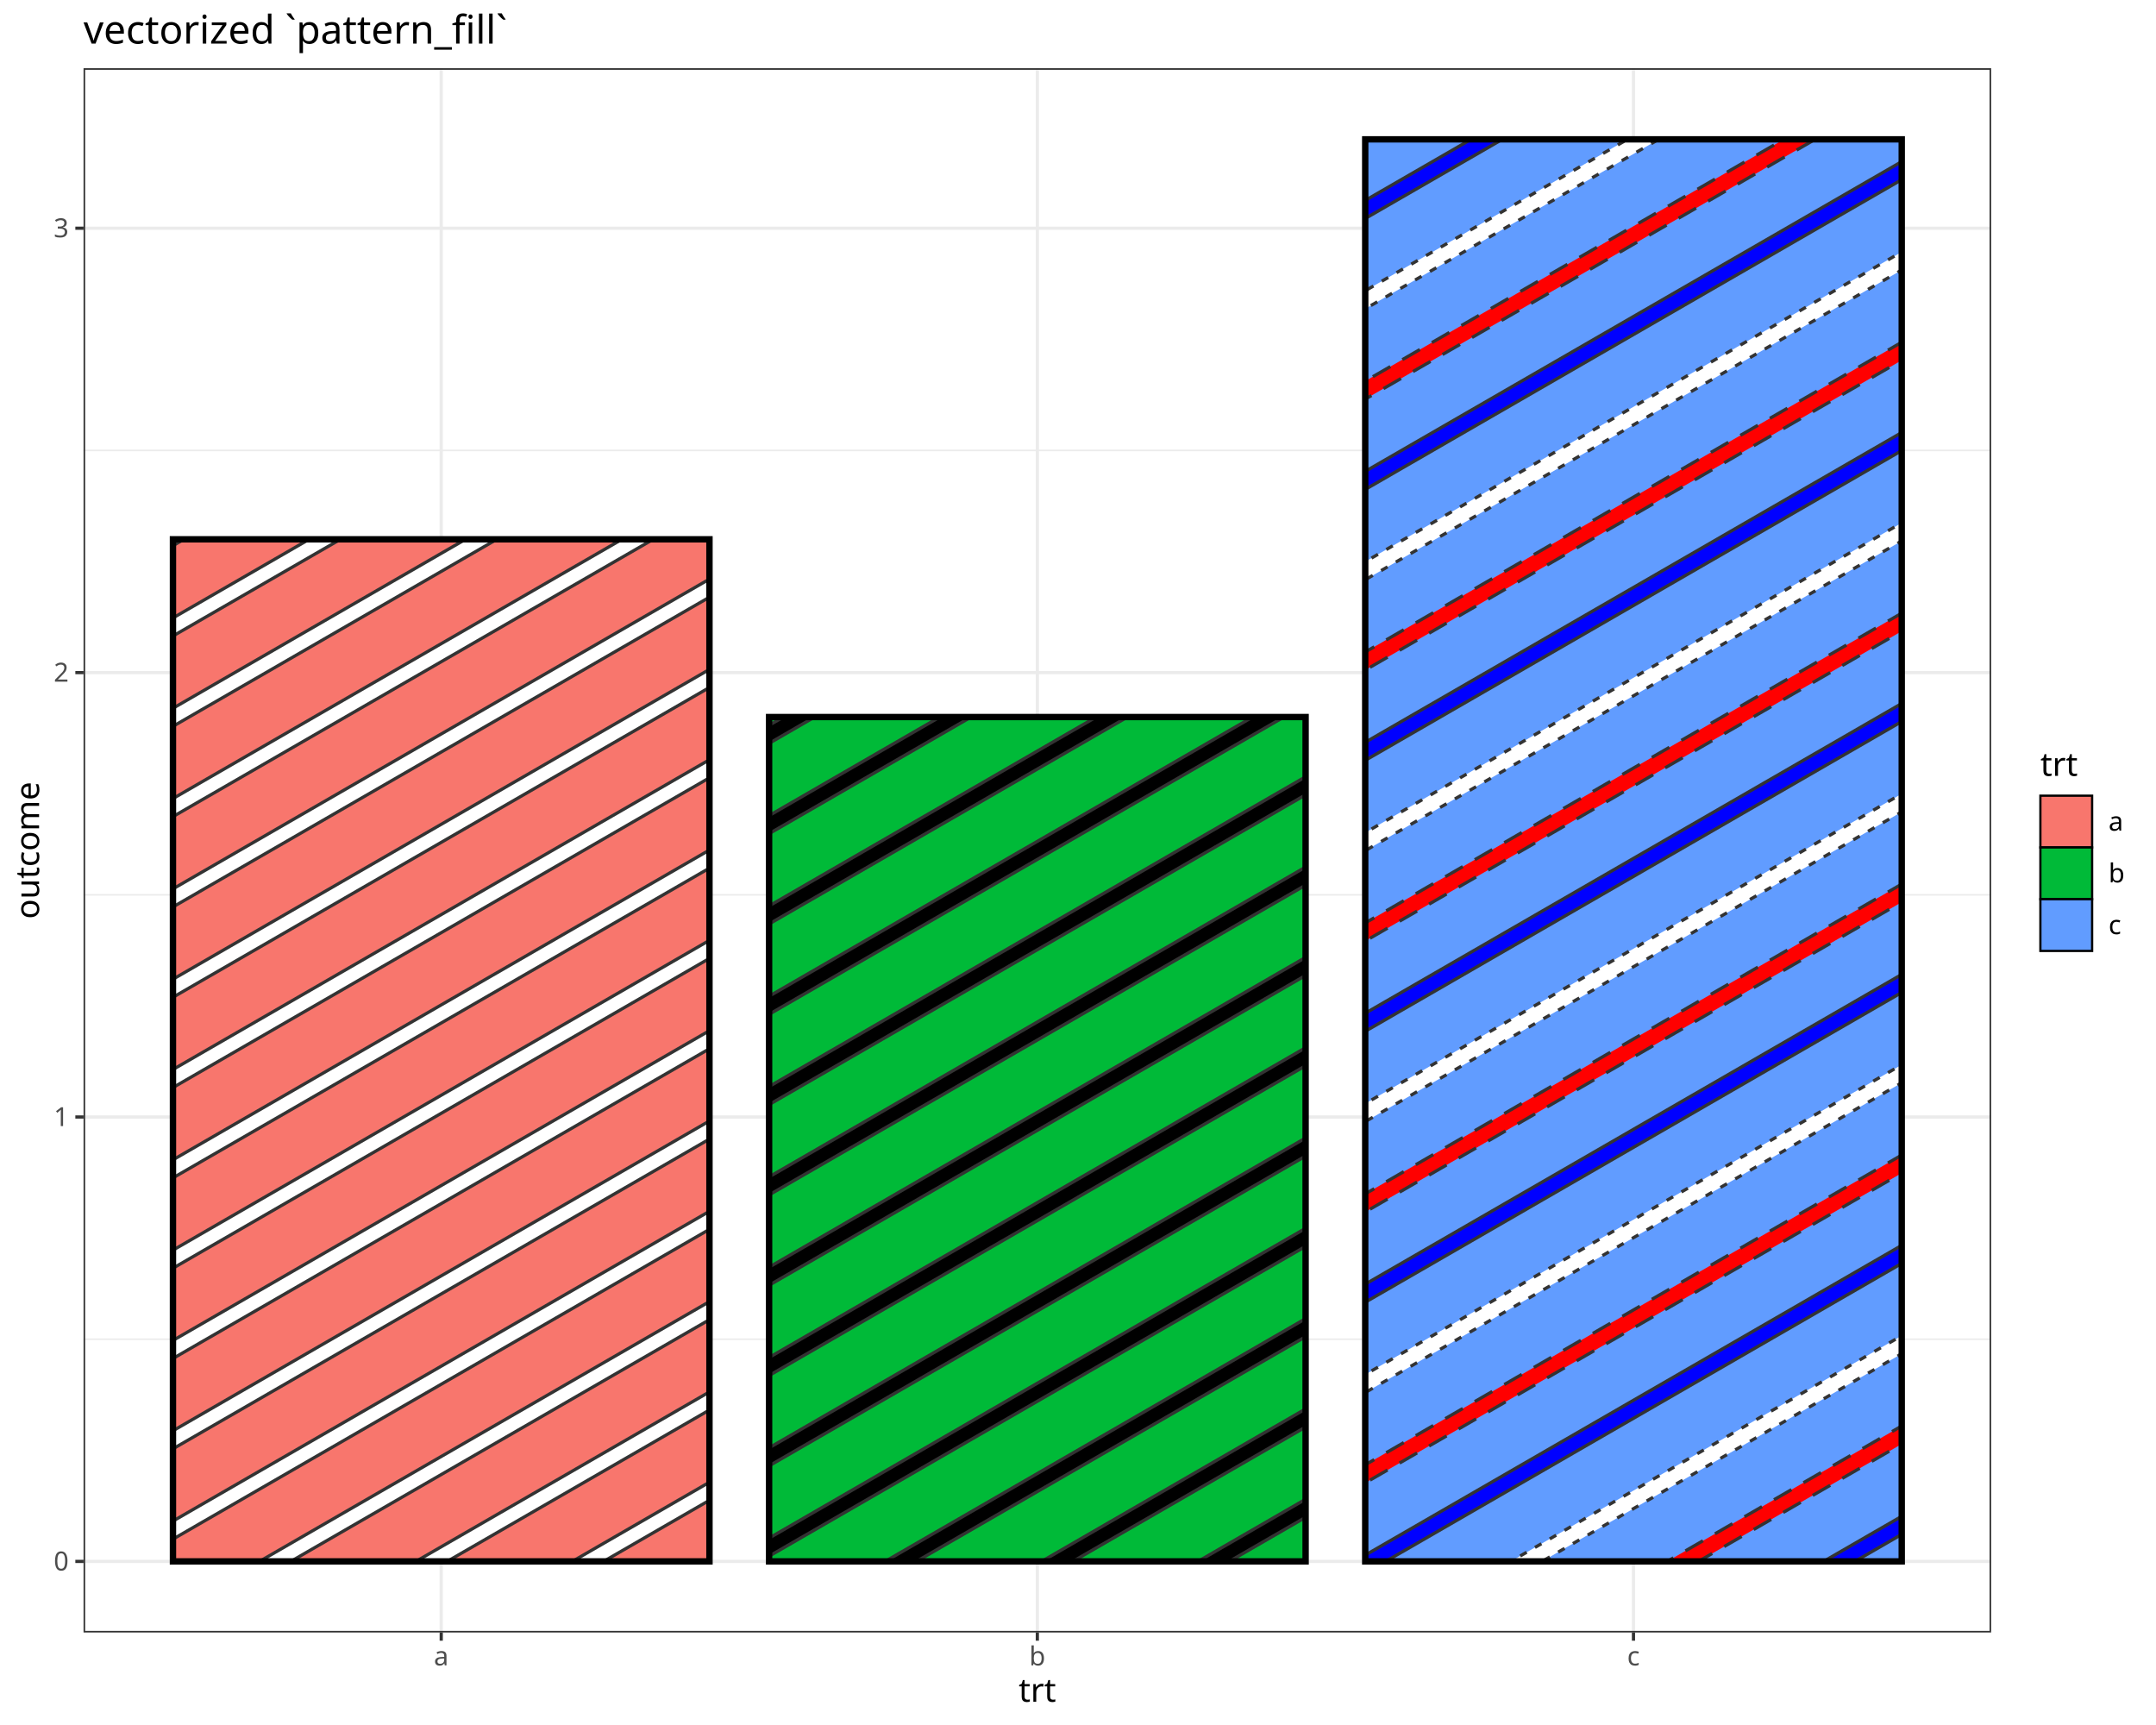
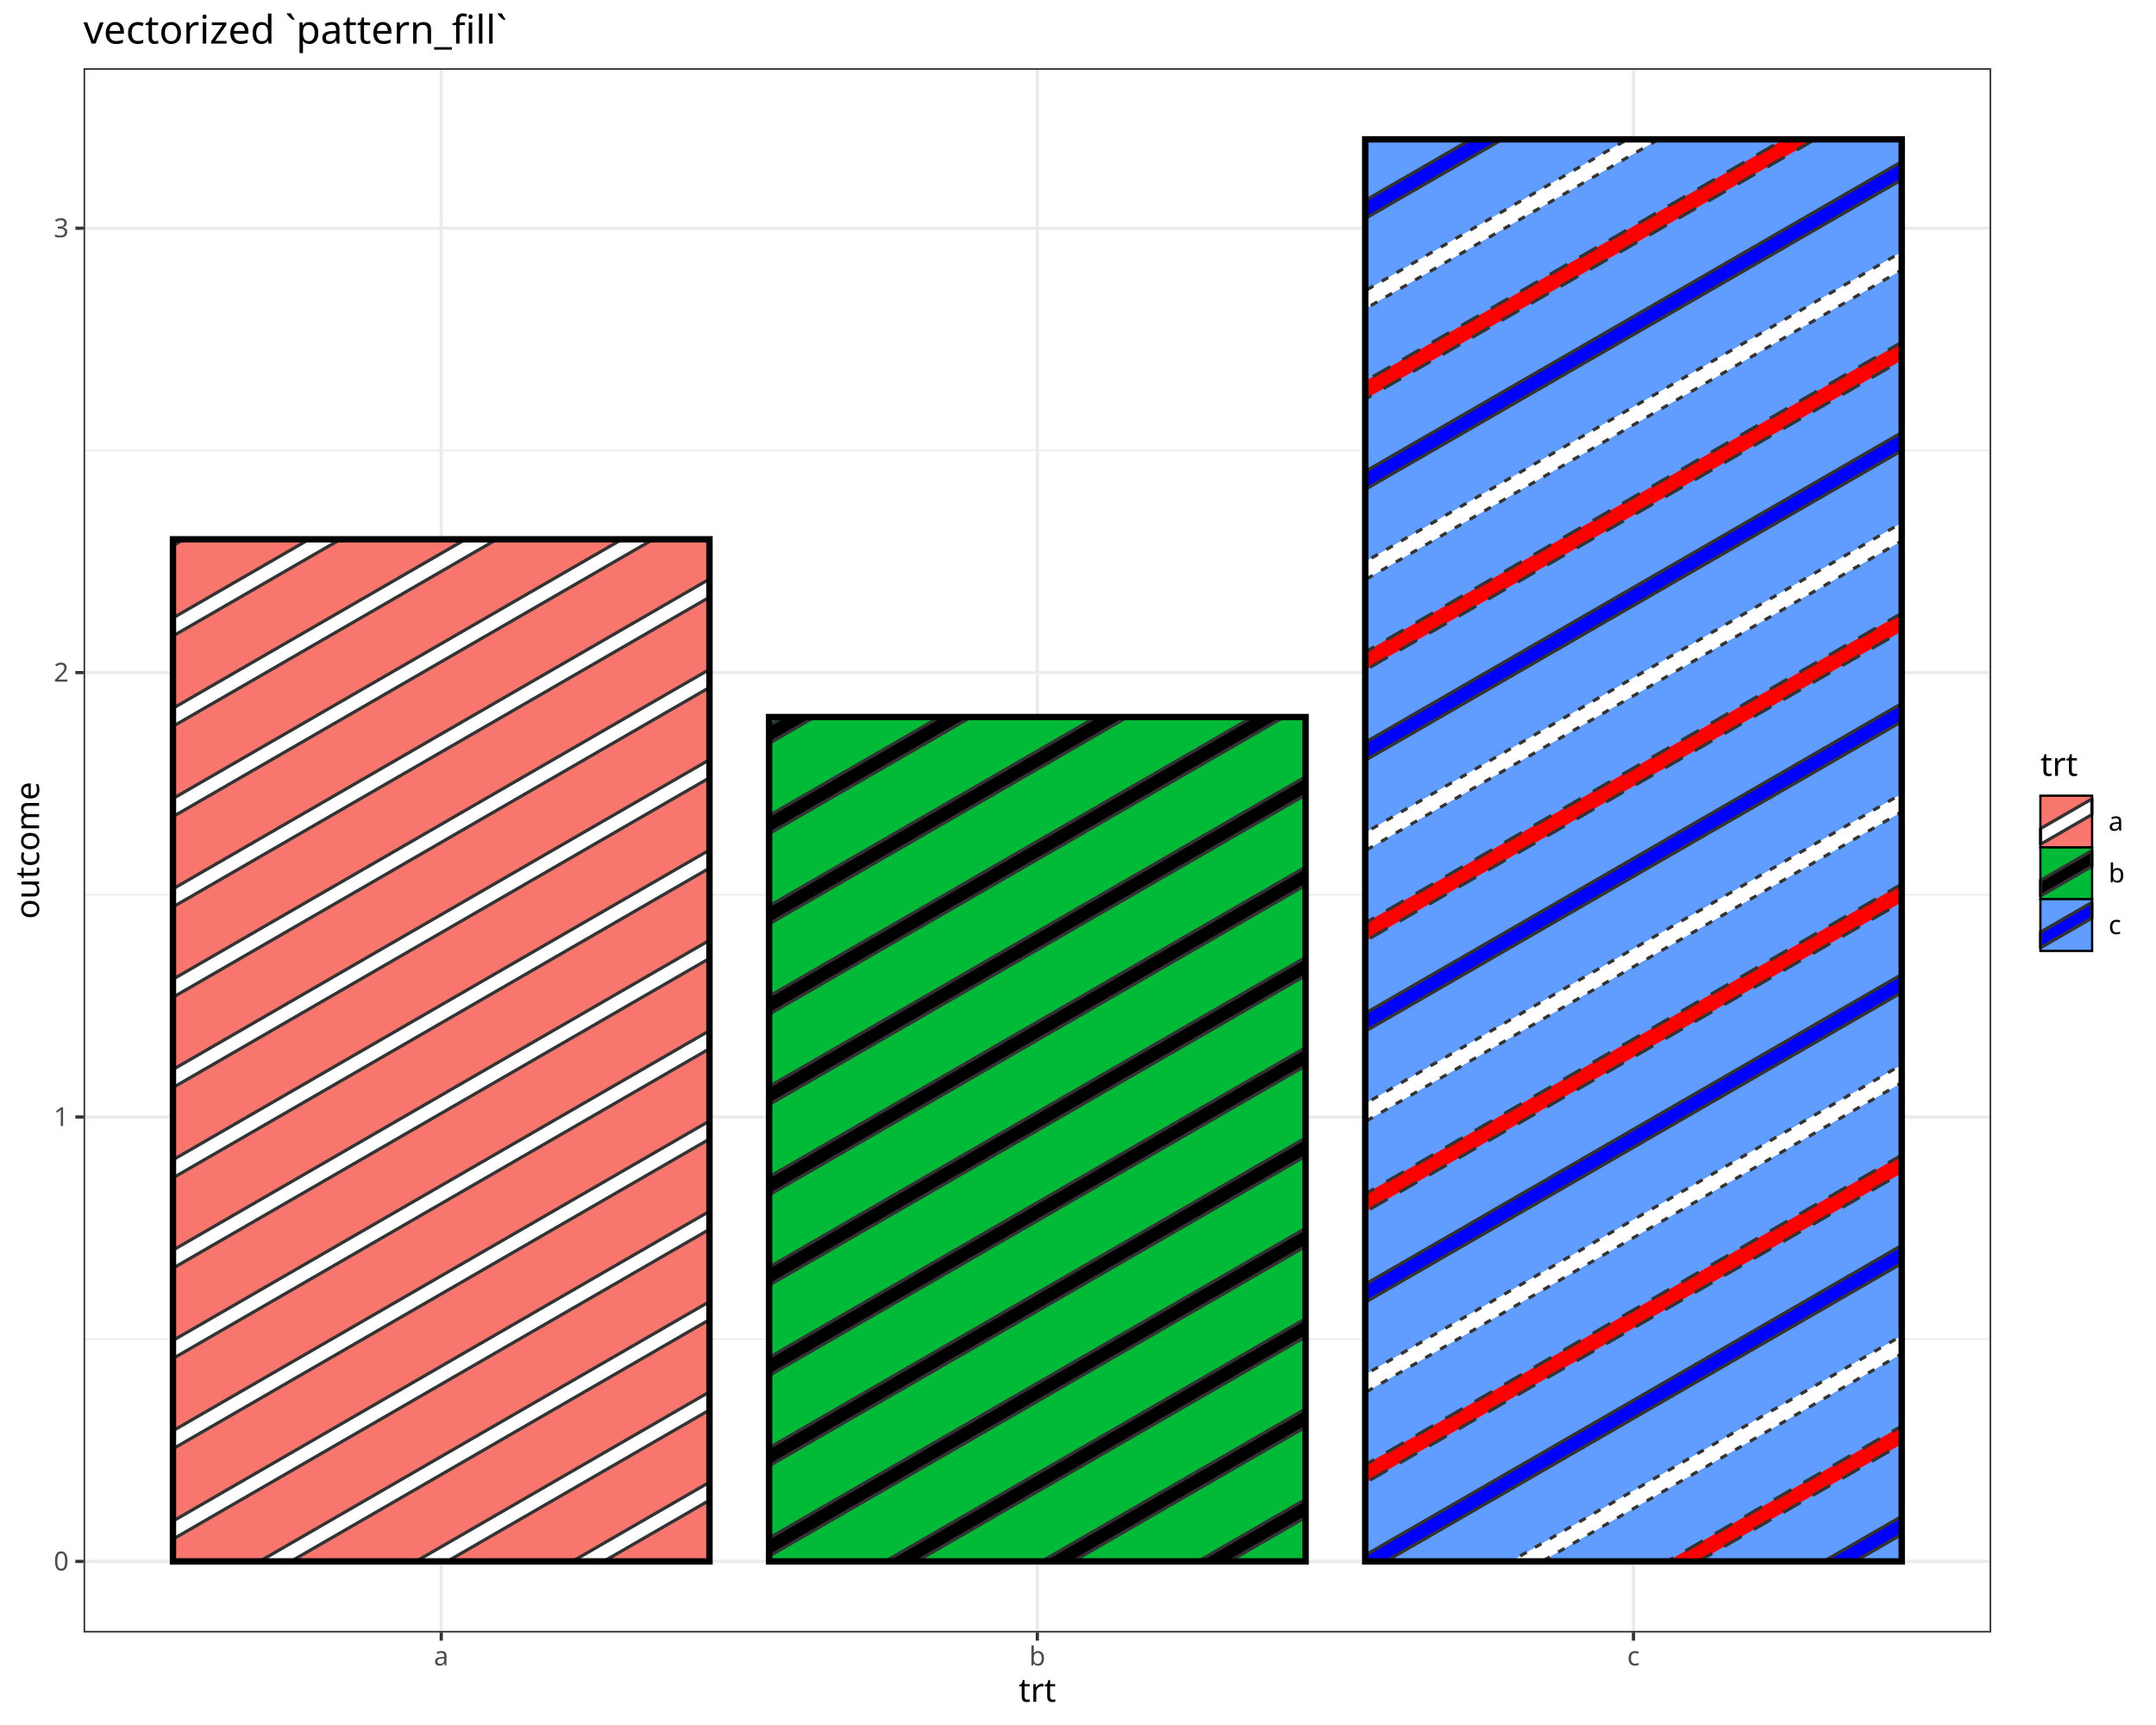
<svg xmlns="http://www.w3.org/2000/svg" class="svglite" data-engine-version="2.0" width="720.00pt" height="576.00pt" viewBox="0 0 720.00 576.00">
  <defs>
    <style type="text/css">
    .svglite line, .svglite polyline, .svglite polygon, .svglite path, .svglite rect, .svglite circle {
      fill: none;
      stroke: #000000;
      stroke-linecap: round;
      stroke-linejoin: round;
      stroke-miterlimit: 10.00;
    }
  </style>
  </defs>
  <rect width="100%" height="100%" style="stroke: none; fill: #FFFFFF;" />
  <defs>
    <clipPath id="cpMC4wMHw3MjAuMDB8MC4wMHw1NzYuMDA=">
      <rect x="0.00" y="0.00" width="720.00" height="576.00" />
    </clipPath>
  </defs>
  <g clip-path="url(#cpMC4wMHw3MjAuMDB8MC4wMHw1NzYuMDA=)">
    <rect x="-0" y="0.00" width="720.00" height="576.00" style="stroke-width: 1.07; stroke: #FFFFFF; fill: #FFFFFF;" />
  </g>
  <defs>
    <clipPath id="cpMjcuOTB8NjY0Ljk1fDIyLjc4fDU0NS4xMQ==">
      <rect x="27.90" y="22.78" width="637.05" height="522.33" />
    </clipPath>
  </defs>
  <g clip-path="url(#cpMjcuOTB8NjY0Ljk1fDIyLjc4fDU0NS4xMQ==)">
    <rect x="27.90" y="22.78" width="637.05" height="522.33" style="stroke-width: 1.07; stroke: none; fill: #FFFFFF;" />
    <polyline points="27.90,447.18 664.95,447.18 " style="stroke-width: 0.53; stroke: #EBEBEB; stroke-linecap: butt;" />
    <polyline points="27.90,298.79 664.95,298.79 " style="stroke-width: 0.53; stroke: #EBEBEB; stroke-linecap: butt;" />
    <polyline points="27.90,150.40 664.95,150.40 " style="stroke-width: 0.53; stroke: #EBEBEB; stroke-linecap: butt;" />
    <polyline points="27.90,521.37 664.95,521.37 " style="stroke-width: 1.07; stroke: #EBEBEB; stroke-linecap: butt;" />
    <polyline points="27.90,372.98 664.95,372.98 " style="stroke-width: 1.07; stroke: #EBEBEB; stroke-linecap: butt;" />
    <polyline points="27.90,224.59 664.95,224.59 " style="stroke-width: 1.07; stroke: #EBEBEB; stroke-linecap: butt;" />
    <polyline points="27.90,76.20 664.95,76.20 " style="stroke-width: 1.07; stroke: #EBEBEB; stroke-linecap: butt;" />
    <polyline points="147.35,545.11 147.35,22.78 " style="stroke-width: 1.07; stroke: #EBEBEB; stroke-linecap: butt;" />
    <polyline points="346.42,545.11 346.42,22.78 " style="stroke-width: 1.07; stroke: #EBEBEB; stroke-linecap: butt;" />
    <polyline points="545.50,545.11 545.50,22.78 " style="stroke-width: 1.07; stroke: #EBEBEB; stroke-linecap: butt;" />
    <rect x="57.76" y="180.08" width="179.17" height="341.29" style="stroke-width: 0.00; stroke: none; stroke-linecap: butt; stroke-linejoin: miter; fill: #F8766D;" />
    <rect x="256.84" y="239.43" width="179.17" height="281.94" style="stroke-width: 0.00; stroke: none; stroke-linecap: butt; stroke-linejoin: miter; fill: #00BA38;" />
    <rect x="455.92" y="46.53" width="179.17" height="474.84" style="stroke-width: 0.00; stroke: none; stroke-linecap: butt; stroke-linejoin: miter; fill: #619CFF;" />
    <polygon points="236.93,494.93 236.93,500.96 201.58,521.37 191.14,521.37 236.93,494.93 " style="stroke-width: 1.07; stroke: #333333; stroke-linecap: square; fill: #FFFFFF;" />
    <polygon points="236.93,464.77 236.93,470.81 149.35,521.37 138.90,521.37 236.93,464.77 " style="stroke-width: 1.07; stroke: #333333; stroke-linecap: square; fill: #FFFFFF;" />
    <polygon points="236.93,434.62 236.93,440.65 97.12,521.37 86.67,521.37 236.93,434.62 " style="stroke-width: 1.07; stroke: #333333; stroke-linecap: square; fill: #FFFFFF;" />
    <polygon points="236.93,404.46 236.93,410.49 57.76,513.94 57.76,507.91 236.93,404.46 " style="stroke-width: 1.07; stroke: #333333; stroke-linecap: square; fill: #FFFFFF;" />
    <polygon points="236.93,374.30 236.93,380.34 57.76,483.78 57.76,477.75 236.93,374.30 " style="stroke-width: 1.07; stroke: #333333; stroke-linecap: square; fill: #FFFFFF;" />
    <polygon points="236.93,344.15 236.93,350.18 57.76,453.62 57.76,447.59 236.93,344.15 " style="stroke-width: 1.07; stroke: #333333; stroke-linecap: square; fill: #FFFFFF;" />
    <polygon points="236.93,313.99 236.93,320.02 57.76,423.47 57.76,417.44 236.93,313.99 " style="stroke-width: 1.07; stroke: #333333; stroke-linecap: square; fill: #FFFFFF;" />
    <polygon points="236.93,283.83 236.93,289.87 57.76,393.31 57.76,387.28 236.93,283.83 " style="stroke-width: 1.07; stroke: #333333; stroke-linecap: square; fill: #FFFFFF;" />
    <polygon points="236.93,253.68 236.93,259.71 57.76,363.15 57.76,357.12 236.93,253.68 " style="stroke-width: 1.07; stroke: #333333; stroke-linecap: square; fill: #FFFFFF;" />
    <polygon points="236.93,223.52 236.93,229.55 57.76,333.00 57.76,326.97 236.93,223.52 " style="stroke-width: 1.07; stroke: #333333; stroke-linecap: square; fill: #FFFFFF;" />
    <polygon points="236.93,193.36 236.93,199.40 57.76,302.84 57.76,296.81 236.93,193.36 " style="stroke-width: 1.07; stroke: #333333; stroke-linecap: square; fill: #FFFFFF;" />
    <polygon points="207.72,180.08 218.16,180.08 57.76,272.68 57.76,266.65 207.72,180.08 " style="stroke-width: 1.07; stroke: #333333; stroke-linecap: square; fill: #FFFFFF;" />
    <polygon points="155.48,180.08 165.93,180.08 57.76,242.53 57.76,236.50 155.48,180.08 " style="stroke-width: 1.07; stroke: #333333; stroke-linecap: square; fill: #FFFFFF;" />
    <polygon points="103.25,180.08 113.70,180.08 57.76,212.37 57.76,206.34 103.25,180.08 " style="stroke-width: 1.07; stroke: #333333; stroke-linecap: square; fill: #FFFFFF;" />
    <polygon points="57.76,182.21 57.76,180.08 61.46,180.08 57.76,182.21 " style="stroke-width: 1.07; stroke: #333333; stroke-linecap: square; fill: #FFFFFF;" />
    <polygon points="436.01,500.62 436.01,506.65 410.52,521.37 400.07,521.37 436.01,500.62 " style="stroke-width: 1.07; stroke: #333333; stroke-linecap: square; fill: #000000;" />
    <polygon points="436.01,470.46 436.01,476.50 358.28,521.37 347.84,521.37 436.01,470.46 " style="stroke-width: 1.07; stroke: #333333; stroke-linecap: square; fill: #000000;" />
    <polygon points="436.01,440.31 436.01,446.34 306.05,521.37 295.60,521.37 436.01,440.31 " style="stroke-width: 1.07; stroke: #333333; stroke-linecap: square; fill: #000000;" />
    <polygon points="436.01,410.15 436.01,416.18 256.84,519.63 256.84,513.59 436.01,410.15 " style="stroke-width: 1.07; stroke: #333333; stroke-linecap: square; fill: #000000;" />
    <polygon points="436.01,379.99 436.01,386.03 256.84,489.47 256.84,483.44 436.01,379.99 " style="stroke-width: 1.07; stroke: #333333; stroke-linecap: square; fill: #000000;" />
    <polygon points="436.01,349.84 436.01,355.87 256.84,459.31 256.84,453.28 436.01,349.84 " style="stroke-width: 1.07; stroke: #333333; stroke-linecap: square; fill: #000000;" />
    <polygon points="436.01,319.68 436.01,325.71 256.84,429.16 256.84,423.12 436.01,319.68 " style="stroke-width: 1.07; stroke: #333333; stroke-linecap: square; fill: #000000;" />
    <polygon points="436.01,289.52 436.01,295.56 256.84,399.00 256.84,392.97 436.01,289.52 " style="stroke-width: 1.07; stroke: #333333; stroke-linecap: square; fill: #000000;" />
    <polygon points="436.01,259.37 436.01,265.40 256.84,368.84 256.84,362.81 436.01,259.37 " style="stroke-width: 1.07; stroke: #333333; stroke-linecap: square; fill: #000000;" />
    <polygon points="418.31,239.43 428.75,239.43 256.84,338.69 256.84,332.65 418.31,239.43 " style="stroke-width: 1.07; stroke: #333333; stroke-linecap: square; fill: #000000;" />
    <polygon points="366.07,239.43 376.52,239.43 256.84,308.53 256.84,302.50 366.07,239.43 " style="stroke-width: 1.07; stroke: #333333; stroke-linecap: square; fill: #000000;" />
    <polygon points="313.84,239.43 324.29,239.43 256.84,278.37 256.84,272.34 313.84,239.43 " style="stroke-width: 1.07; stroke: #333333; stroke-linecap: square; fill: #000000;" />
    <polygon points="261.61,239.43 272.05,239.43 256.84,248.22 256.84,242.18 261.61,239.43 " style="stroke-width: 1.07; stroke: #333333; stroke-linecap: square; fill: #000000;" />
    <polygon points="635.09,506.31 635.09,512.34 619.45,521.37 609.00,521.37 635.09,506.31 " style="stroke-width: 1.07; stroke: #333333; stroke-linecap: square; fill: #0000FF;" />
    <polygon points="635.09,476.15 635.09,482.18 567.21,521.37 556.77,521.37 635.09,476.15 " style="stroke-width: 1.07; stroke: #333333; stroke-dasharray: 5.69,5.69; stroke-linecap: square; fill: #FF0000;" />
    <polygon points="635.09,446.00 635.09,452.03 514.98,521.37 504.54,521.37 635.09,446.00 " style="stroke-width: 1.07; stroke: #333333; stroke-dasharray: 1.42,4.27; stroke-linecap: square; fill: #FFFFFF;" />
    <polygon points="635.09,415.84 635.09,421.87 462.75,521.37 455.92,521.37 455.92,519.28 635.09,415.84 " style="stroke-width: 1.07; stroke: #333333; stroke-linecap: square; fill: #0000FF;" />
    <polygon points="635.09,385.68 635.09,391.71 455.92,495.16 455.92,489.13 635.09,385.68 " style="stroke-width: 1.07; stroke: #333333; stroke-dasharray: 5.69,5.69; stroke-linecap: square; fill: #FF0000;" />
    <polygon points="635.09,355.53 635.09,361.56 455.92,465.00 455.92,458.97 635.09,355.53 " style="stroke-width: 1.07; stroke: #333333; stroke-dasharray: 1.42,4.27; stroke-linecap: square; fill: #FFFFFF;" />
    <polygon points="635.09,325.37 635.09,331.40 455.92,434.84 455.92,428.81 635.09,325.37 " style="stroke-width: 1.07; stroke: #333333; stroke-linecap: square; fill: #0000FF;" />
    <polygon points="635.09,295.21 635.09,301.24 455.92,404.69 455.92,398.66 635.09,295.21 " style="stroke-width: 1.07; stroke: #333333; stroke-dasharray: 5.69,5.69; stroke-linecap: square; fill: #FF0000;" />
    <polygon points="635.09,265.06 635.09,271.09 455.92,374.53 455.92,368.50 635.09,265.06 " style="stroke-width: 1.07; stroke: #333333; stroke-dasharray: 1.42,4.27; stroke-linecap: square; fill: #FFFFFF;" />
    <polygon points="635.09,234.90 635.09,240.93 455.92,344.37 455.92,338.34 635.09,234.90 " style="stroke-width: 1.07; stroke: #333333; stroke-linecap: square; fill: #0000FF;" />
    <polygon points="635.09,204.74 635.09,210.77 455.92,314.22 455.92,308.19 635.09,204.74 " style="stroke-width: 1.07; stroke: #333333; stroke-dasharray: 5.69,5.69; stroke-linecap: square; fill: #FF0000;" />
    <polygon points="635.09,174.59 635.09,180.62 455.92,284.06 455.92,278.03 635.09,174.59 " style="stroke-width: 1.07; stroke: #333333; stroke-dasharray: 1.42,4.27; stroke-linecap: square; fill: #FFFFFF;" />
    <polygon points="635.09,144.43 635.09,150.46 455.92,253.90 455.92,247.87 635.09,144.43 " style="stroke-width: 1.07; stroke: #333333; stroke-linecap: square; fill: #0000FF;" />
    <polygon points="635.09,114.27 635.09,120.30 455.92,223.75 455.92,217.72 635.09,114.27 " style="stroke-width: 1.07; stroke: #333333; stroke-dasharray: 5.69,5.69; stroke-linecap: square; fill: #FF0000;" />
    <polygon points="635.09,84.12 635.09,90.15 455.92,193.59 455.92,187.56 635.09,84.12 " style="stroke-width: 1.07; stroke: #333333; stroke-dasharray: 1.42,4.27; stroke-linecap: square; fill: #FFFFFF;" />
    <polygon points="635.09,53.96 635.09,59.99 455.92,163.43 455.92,157.40 635.09,53.96 " style="stroke-width: 1.07; stroke: #333333; stroke-linecap: square; fill: #0000FF;" />
    <polygon points="595.73,46.53 606.18,46.53 455.92,133.28 455.92,127.25 595.73,46.53 " style="stroke-width: 1.07; stroke: #333333; stroke-dasharray: 5.69,5.69; stroke-linecap: square; fill: #FF0000;" />
    <polygon points="543.50,46.53 553.94,46.53 455.92,103.12 455.92,97.09 543.50,46.53 " style="stroke-width: 1.07; stroke: #333333; stroke-dasharray: 1.42,4.27; stroke-linecap: square; fill: #FFFFFF;" />
    <polygon points="491.26,46.53 501.71,46.53 455.92,72.96 455.92,66.93 491.26,46.53 " style="stroke-width: 1.07; stroke: #333333; stroke-linecap: square; fill: #0000FF;" />
    <rect x="57.76" y="180.08" width="179.17" height="341.29" style="stroke-width: 2.13; stroke-linecap: butt; stroke-linejoin: miter;" />
    <rect x="256.84" y="239.43" width="179.17" height="281.94" style="stroke-width: 2.13; stroke-linecap: butt; stroke-linejoin: miter;" />
    <rect x="455.92" y="46.53" width="179.17" height="474.84" style="stroke-width: 2.13; stroke-linecap: butt; stroke-linejoin: miter;" />
    <rect x="27.90" y="22.78" width="637.05" height="522.33" style="stroke-width: 1.07; stroke: #333333;" />
  </g>
  <g clip-path="url(#cpMC4wMHw3MjAuMDB8MC4wMHw1NzYuMDA=)">
    <text x="22.97" y="524.40" text-anchor="end" style="font-size: 8.80px; fill: #4D4D4D; font-family: sans;" textLength="4.89px" lengthAdjust="spacingAndGlyphs">0</text>
    <text x="22.97" y="376.01" text-anchor="end" style="font-size: 8.80px; fill: #4D4D4D; font-family: sans;" textLength="4.89px" lengthAdjust="spacingAndGlyphs">1</text>
    <text x="22.97" y="227.62" text-anchor="end" style="font-size: 8.80px; fill: #4D4D4D; font-family: sans;" textLength="4.89px" lengthAdjust="spacingAndGlyphs">2</text>
    <text x="22.97" y="79.23" text-anchor="end" style="font-size: 8.80px; fill: #4D4D4D; font-family: sans;" textLength="4.89px" lengthAdjust="spacingAndGlyphs">3</text>
    <polyline points="25.16,521.37 27.90,521.37 " style="stroke-width: 1.07; stroke: #333333; stroke-linecap: butt;" />
    <polyline points="25.16,372.98 27.90,372.98 " style="stroke-width: 1.07; stroke: #333333; stroke-linecap: butt;" />
    <polyline points="25.16,224.59 27.90,224.59 " style="stroke-width: 1.07; stroke: #333333; stroke-linecap: butt;" />
    <polyline points="25.16,76.20 27.90,76.20 " style="stroke-width: 1.07; stroke: #333333; stroke-linecap: butt;" />
    <polyline points="147.35,547.85 147.35,545.11 " style="stroke-width: 1.07; stroke: #333333; stroke-linecap: butt;" />
    <polyline points="346.42,547.85 346.42,545.11 " style="stroke-width: 1.07; stroke: #333333; stroke-linecap: butt;" />
    <polyline points="545.50,547.85 545.50,545.11 " style="stroke-width: 1.07; stroke: #333333; stroke-linecap: butt;" />
    <text x="147.35" y="556.10" text-anchor="middle" style="font-size: 8.80px; fill: #4D4D4D; font-family: sans;" textLength="4.89px" lengthAdjust="spacingAndGlyphs">a</text>
    <text x="346.42" y="556.10" text-anchor="middle" style="font-size: 8.80px; fill: #4D4D4D; font-family: sans;" textLength="4.89px" lengthAdjust="spacingAndGlyphs">b</text>
    <text x="545.50" y="556.10" text-anchor="middle" style="font-size: 8.80px; fill: #4D4D4D; font-family: sans;" textLength="4.40px" lengthAdjust="spacingAndGlyphs">c</text>
    <text x="346.42" y="568.24" text-anchor="middle" style="font-size: 11.00px; font-family: sans;" textLength="9.77px" lengthAdjust="spacingAndGlyphs">trt</text>
    <text transform="translate(13.05,283.95) rotate(-90)" text-anchor="middle" style="font-size: 11.00px; font-family: sans;" textLength="42.20px" lengthAdjust="spacingAndGlyphs">outcome</text>
    <rect x="675.91" y="244.88" width="38.61" height="78.13" style="stroke-width: 1.07; stroke: none; fill: #FFFFFF;" />
    <text x="681.39" y="259.07" style="font-size: 11.00px; font-family: sans;" textLength="9.77px" lengthAdjust="spacingAndGlyphs">trt</text>
    <rect x="681.39" y="265.69" width="17.28" height="17.28" style="stroke-width: 1.07; stroke: none; fill: #FFFFFF;" />
    <rect x="681.39" y="265.69" width="17.28" height="17.28" style="stroke-width: 0.00; stroke: none; stroke-linecap: square; stroke-linejoin: miter; fill: #F8766D;" />
+     <polygon points="698.58,266.78 698.58,272.01 681.47,281.89 681.47,276.66 698.58,266.78 " style="stroke-width: 1.07; stroke: #333333; stroke-linecap: square; fill: #FFFFFF;" />
    <rect x="681.39" y="265.69" width="17.28" height="17.28" style="stroke-width: 0.75; stroke-linecap: square; stroke-linejoin: miter;" />
    <rect x="681.39" y="282.97" width="17.28" height="17.28" style="stroke-width: 1.07; stroke: none; fill: #FFFFFF;" />
    <rect x="681.39" y="282.97" width="17.28" height="17.28" style="stroke-width: 0.00; stroke: none; stroke-linecap: square; stroke-linejoin: miter; fill: #00BA38;" />
+     <polygon points="698.58,284.06 698.58,289.29 681.47,299.17 681.47,293.94 698.58,284.06 " style="stroke-width: 1.07; stroke: #333333; stroke-linecap: square; fill: #000000;" />
    <rect x="681.39" y="282.97" width="17.28" height="17.28" style="stroke-width: 0.75; stroke-linecap: square; stroke-linejoin: miter;" />
    <rect x="681.39" y="300.25" width="17.28" height="17.28" style="stroke-width: 1.07; stroke: none; fill: #FFFFFF;" />
    <rect x="681.39" y="300.25" width="17.28" height="17.28" style="stroke-width: 0.00; stroke: none; stroke-linecap: square; stroke-linejoin: miter; fill: #619CFF;" />
+     <polygon points="698.58,301.34 698.58,306.57 681.47,316.45 681.47,311.22 698.58,301.34 " style="stroke-width: 1.07; stroke: #333333; stroke-linecap: square; fill: #0000FF;" />
    <rect x="681.39" y="300.25" width="17.28" height="17.28" style="stroke-width: 0.75; stroke-linecap: square; stroke-linejoin: miter;" />
    <text x="704.15" y="277.36" style="font-size: 8.80px; font-family: sans;" textLength="4.89px" lengthAdjust="spacingAndGlyphs">a</text>
    <text x="704.15" y="294.64" style="font-size: 8.80px; font-family: sans;" textLength="4.89px" lengthAdjust="spacingAndGlyphs">b</text>
    <text x="704.15" y="311.92" style="font-size: 8.80px; font-family: sans;" textLength="4.40px" lengthAdjust="spacingAndGlyphs">c</text>
    <text x="27.90" y="14.56" style="font-size: 13.20px; font-family: sans;" textLength="133.53px" lengthAdjust="spacingAndGlyphs">vectorized `pattern_fill`</text>
  </g>
</svg>
